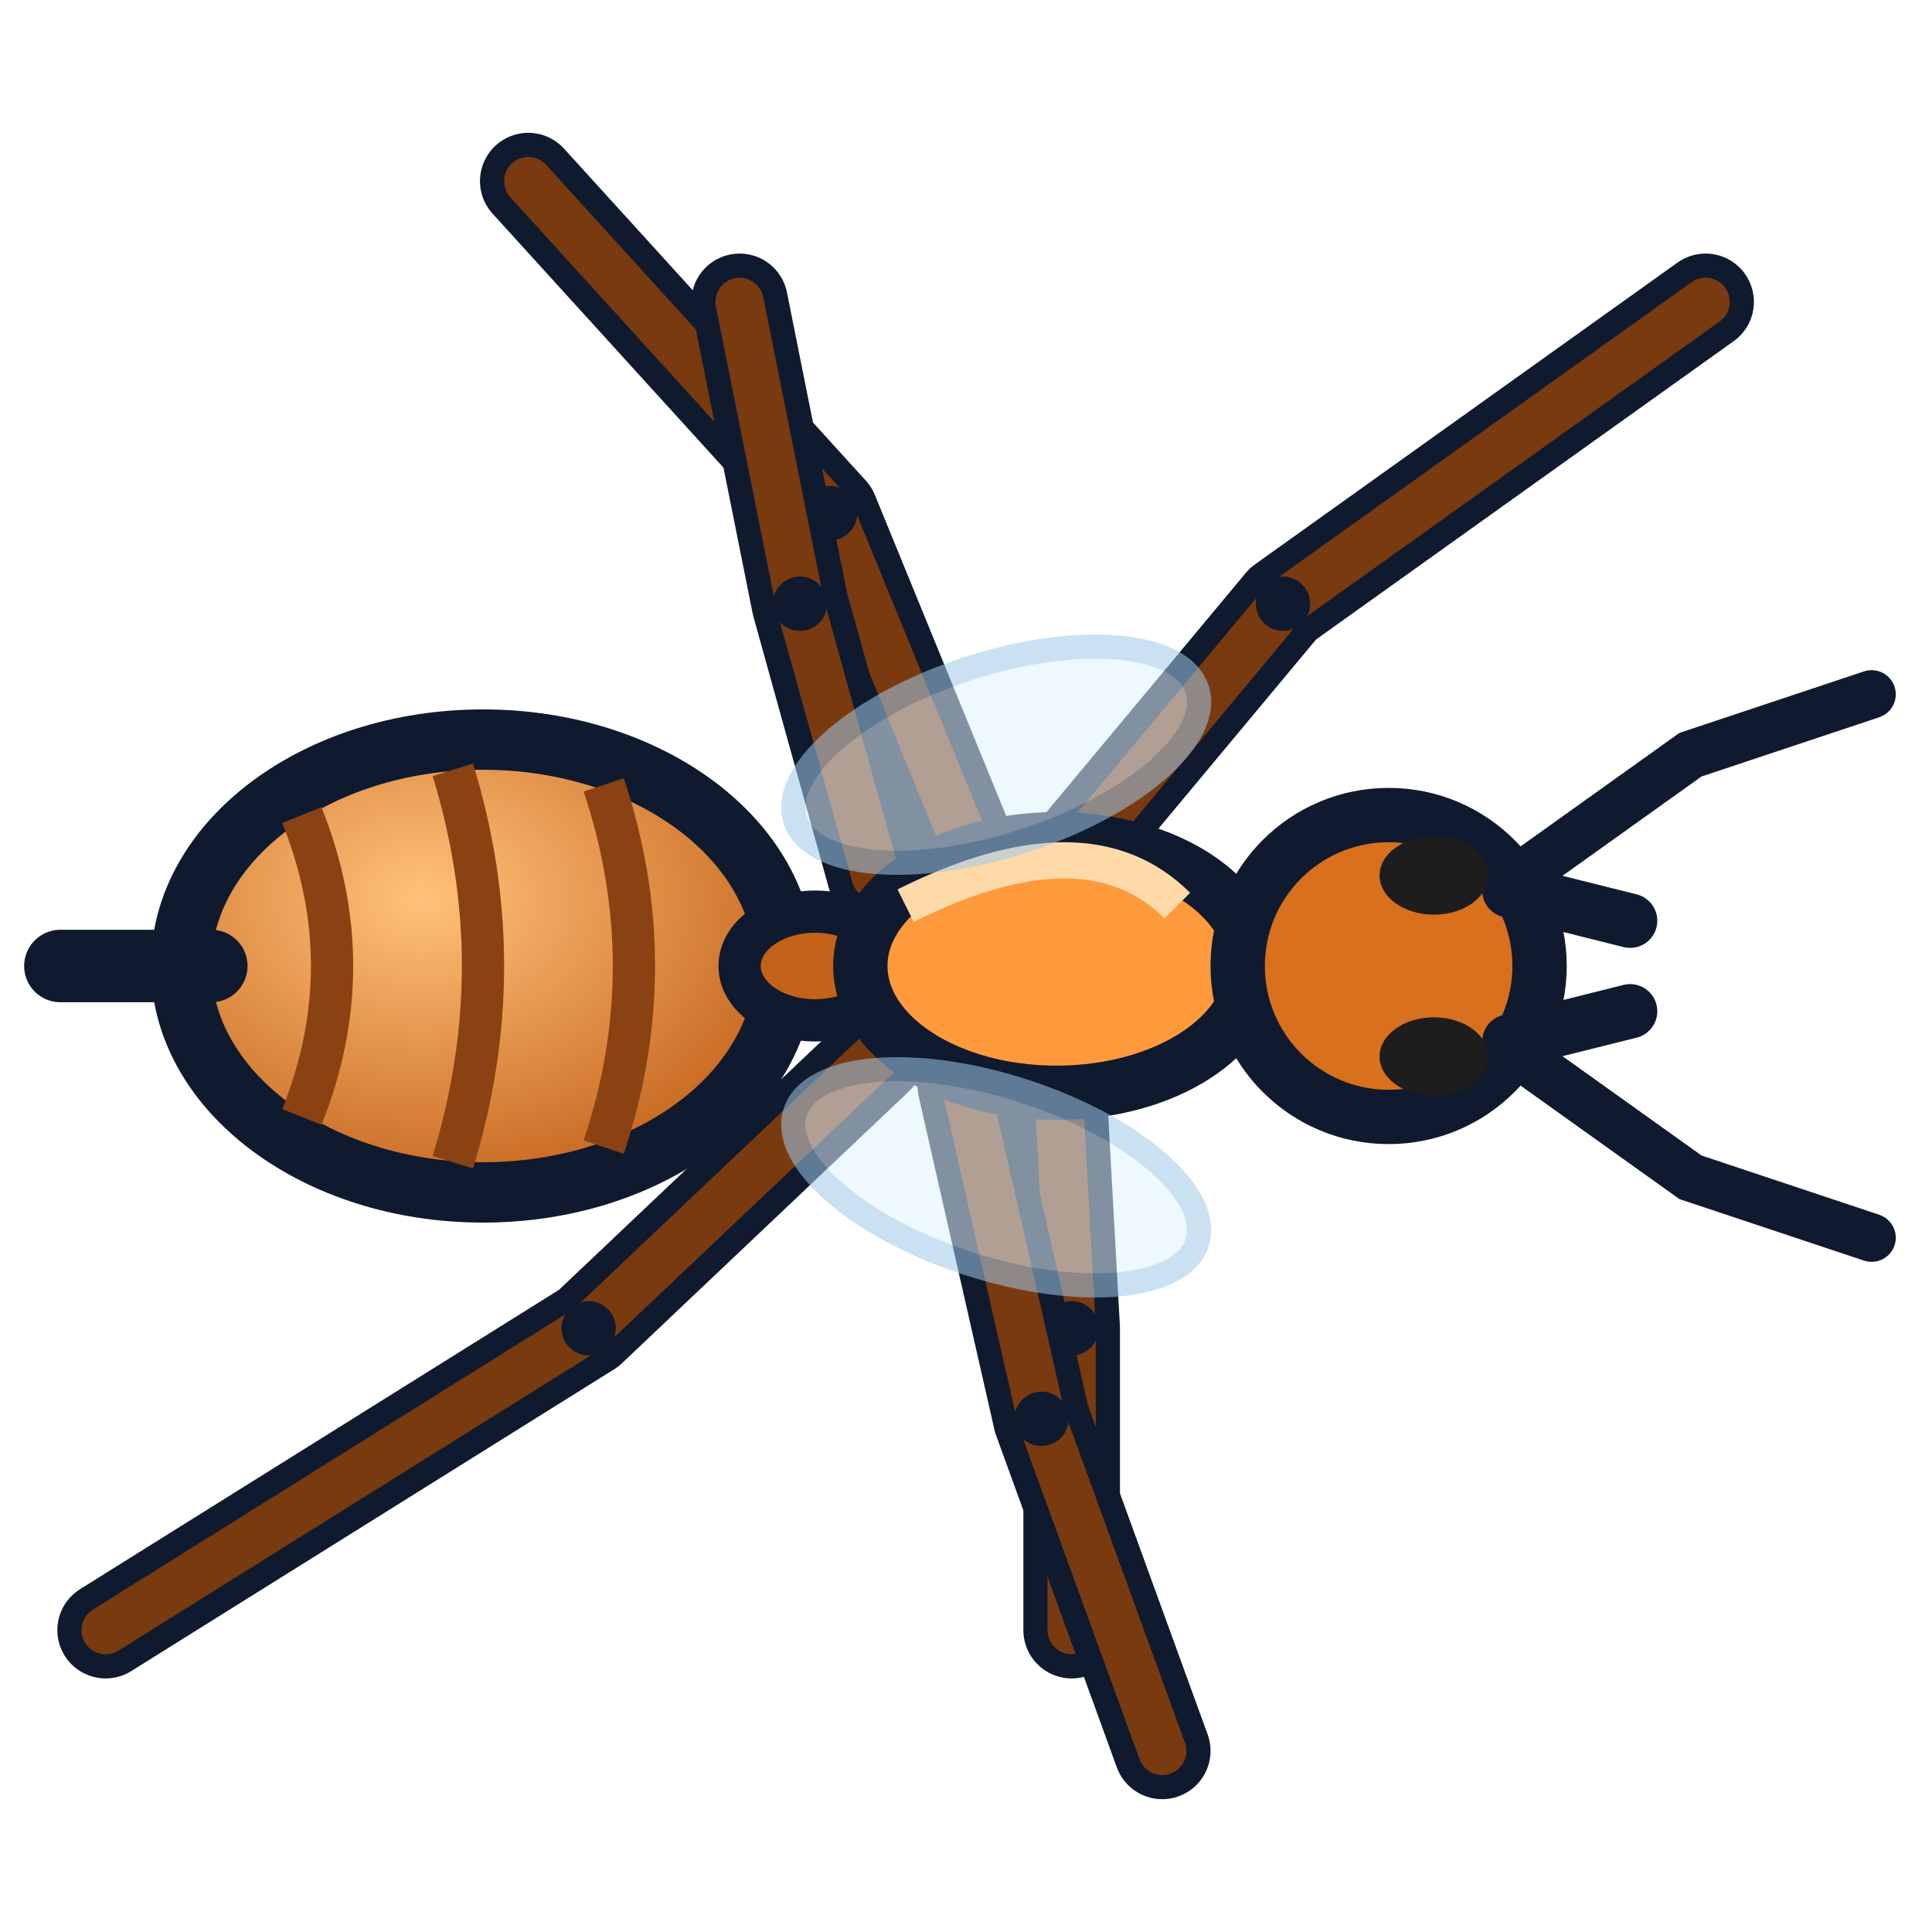
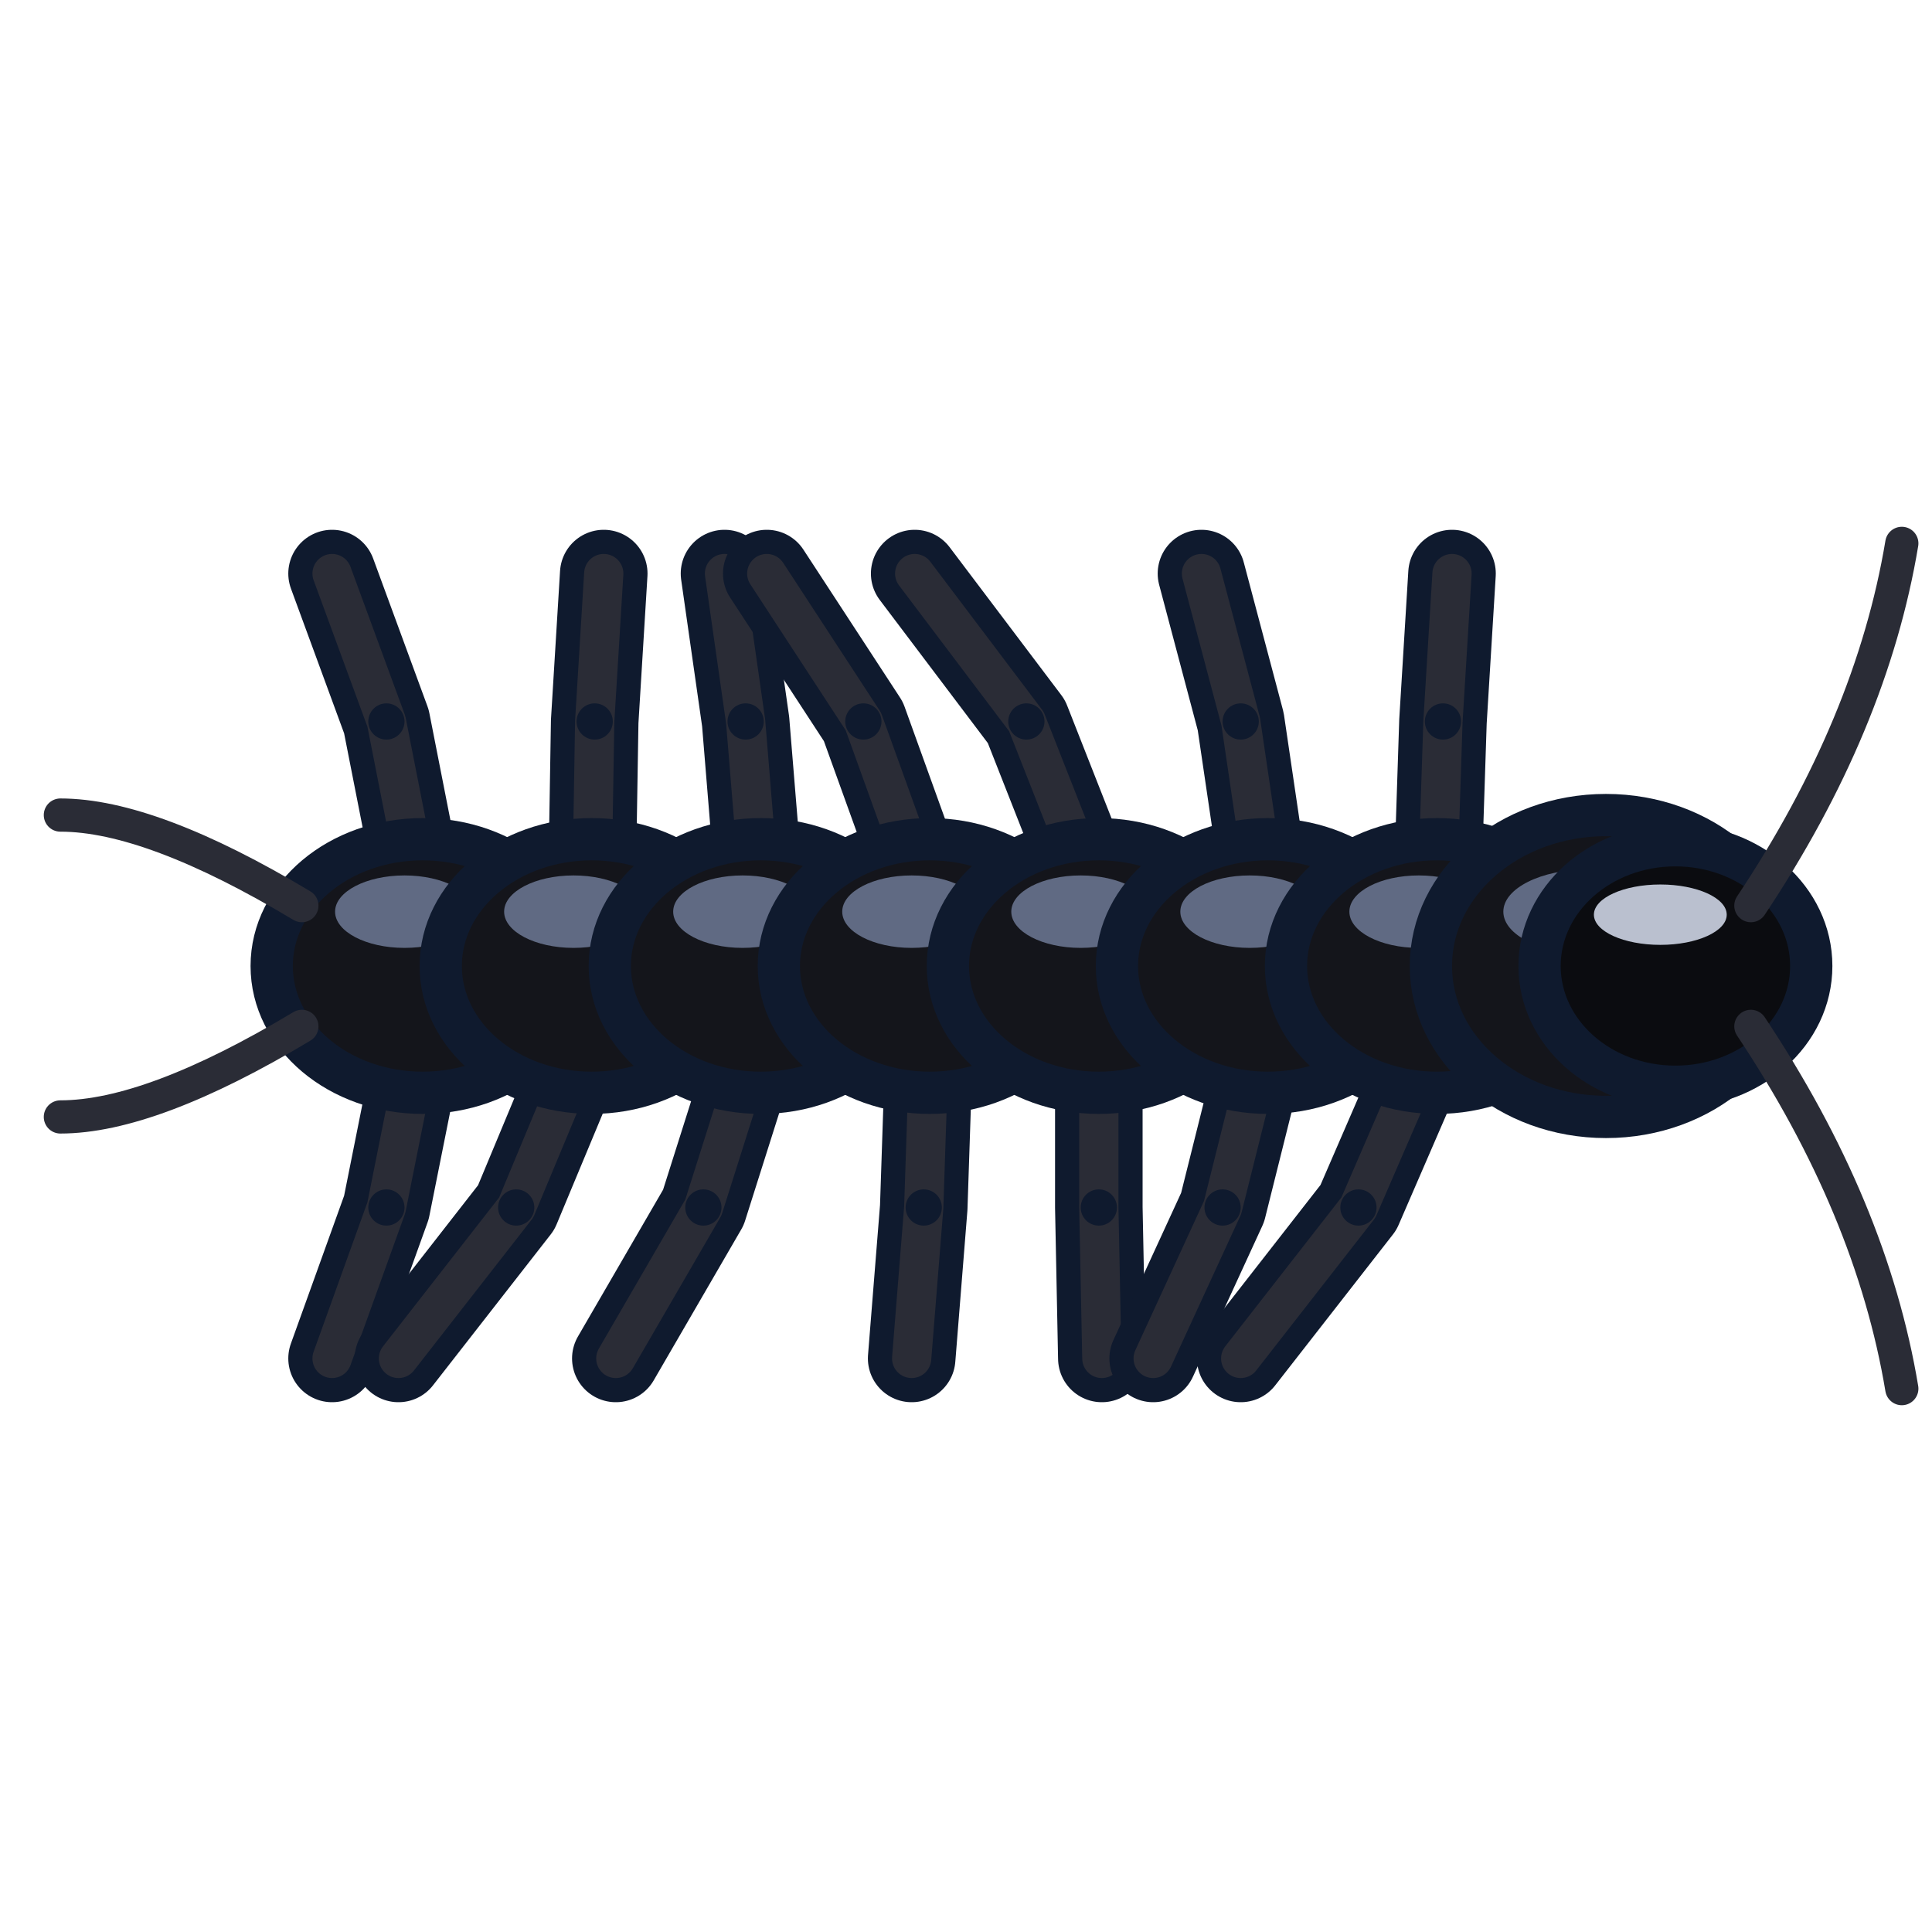
<svg xmlns="http://www.w3.org/2000/svg" viewBox="0 0 64 64">
-   <defs>
-     <radialGradient id="rs" cx="40%" cy="35%" r="70%">
-       <stop offset="0" stop-color="#ffc27a" />
-       <stop offset="1" stop-color="#c4621a" />
-     </radialGradient>
-   </defs>
-   <path d="M35.0 29.0 L42.5 20.0 L56.5 10.0" fill="none" stroke="#0f1a2e" stroke-width="3.2" stroke-linecap="round" stroke-linejoin="round" />
-   <path d="M35.0 29.0 L42.5 20.0 L56.5 10.0" fill="none" stroke="#7a3a10" stroke-width="1.6" stroke-linecap="round" stroke-linejoin="round" />
-   <circle cx="42.5" cy="20.0" r="0.9" fill="#0f1a2e" />
-   <path d="M35.0 35.0 L35.5 44.0 L35.5 54.0" fill="none" stroke="#0f1a2e" stroke-width="3.2" stroke-linecap="round" stroke-linejoin="round" />
-   <path d="M35.0 35.0 L35.5 44.0 L35.5 54.0" fill="none" stroke="#7a3a10" stroke-width="1.6" stroke-linecap="round" stroke-linejoin="round" />
-   <circle cx="35.5" cy="44.0" r="0.9" fill="#0f1a2e" />
-   <path d="M32.0 28.0 L27.5 17.0 L17.5 6.0" fill="none" stroke="#0f1a2e" stroke-width="3.2" stroke-linecap="round" stroke-linejoin="round" />
-   <path d="M32.0 28.0 L27.5 17.0 L17.5 6.0" fill="none" stroke="#7a3a10" stroke-width="1.6" stroke-linecap="round" stroke-linejoin="round" />
-   <circle cx="27.5" cy="17.0" r="0.9" fill="#0f1a2e" />
-   <path d="M32.0 36.0 L34.5 47.0 L38.5 58.0" fill="none" stroke="#0f1a2e" stroke-width="3.2" stroke-linecap="round" stroke-linejoin="round" />
-   <path d="M32.0 36.0 L34.5 47.0 L38.5 58.0" fill="none" stroke="#7a3a10" stroke-width="1.6" stroke-linecap="round" stroke-linejoin="round" />
-   <circle cx="34.5" cy="47.0" r="0.9" fill="#0f1a2e" />
-   <path d="M29.0 29.0 L26.5 20.0 L24.5 10.0" fill="none" stroke="#0f1a2e" stroke-width="3.2" stroke-linecap="round" stroke-linejoin="round" />
-   <path d="M29.0 29.0 L26.5 20.0 L24.5 10.0" fill="none" stroke="#7a3a10" stroke-width="1.6" stroke-linecap="round" stroke-linejoin="round" />
-   <circle cx="26.5" cy="20.0" r="0.9" fill="#0f1a2e" />
-   <path d="M29.0 35.0 L19.5 44.0 L3.5 54.0" fill="none" stroke="#0f1a2e" stroke-width="3.2" stroke-linecap="round" stroke-linejoin="round" />
-   <path d="M29.0 35.0 L19.5 44.0 L3.5 54.0" fill="none" stroke="#7a3a10" stroke-width="1.6" stroke-linecap="round" stroke-linejoin="round" />
-   <circle cx="19.5" cy="44.0" r="0.9" fill="#0f1a2e" />
-   <path d="M49 30 L56 25 L62 23" fill="none" stroke="#0f1a2e" stroke-width="1.6" stroke-linecap="round" />
-   <path d="M49 34 L56 39 L62 41" fill="none" stroke="#0f1a2e" stroke-width="1.6" stroke-linecap="round" />
-   <ellipse cx="16" cy="32" rx="10" ry="7.5" fill="url(#rs)" stroke="#0f1a2e" stroke-width="2" />
-   <path d="M10 27 q2 5 0 10 M15 25.5 q2 6.5 0 13 M20 26 q2 6 0 12" fill="none" stroke="#8a4212" stroke-width="1.4" />
-   <path d="M7 32 L2 32" stroke="#0f1a2e" stroke-width="2.4" stroke-linecap="round" />
-   <ellipse cx="27" cy="32" rx="2.5" ry="1.8" fill="#c4621a" stroke="#0f1a2e" stroke-width="1.4" />
-   <ellipse cx="35" cy="32" rx="6.5" ry="4.2" fill="#ff9a3c" stroke="#0f1a2e" stroke-width="1.8" />
-   <path d="M30 30 q6 -3 9 0" fill="none" stroke="#ffd9a8" stroke-width="1.2" />
-   <ellipse cx="33" cy="25" rx="7" ry="3" fill="#dff3ff" opacity="0.55" stroke="#9fc8e8" stroke-width="0.8" transform="rotate(-18 33 25)" />
-   <ellipse cx="33" cy="39" rx="7" ry="3" fill="#dff3ff" opacity="0.55" stroke="#9fc8e8" stroke-width="0.8" transform="rotate(18 33 39)" />
-   <circle cx="46" cy="32" r="5" fill="#d9701e" stroke="#0f1a2e" stroke-width="1.8" />
-   <path d="M50 29.5 l4 1 M50 34.5 l4 -1" stroke="#0f1a2e" stroke-width="1.8" stroke-linecap="round" />
-   <ellipse cx="47.5" cy="29" rx="1.8" ry="1.3" fill="#1d1d1d" />
-   <ellipse cx="47.5" cy="35" rx="1.8" ry="1.3" fill="#1d1d1d" />
+   <path d="M14.0 30.0 L12.8 23.9 L11.0 19.0" fill="none" stroke="#0f1a2e" stroke-width="2.9" stroke-linecap="round" stroke-linejoin="round" />
+   <path d="M14.0 30.0 L12.8 23.9 L11.0 19.0" fill="none" stroke="#2a2c36" stroke-width="1.3" stroke-linecap="round" stroke-linejoin="round" />
+   <circle cx="12.8" cy="23.9" r="0.6" fill="#0f1a2e" />
+   <path d="M14.0 34.0 L12.8 40.0 L11.0 45.0" fill="none" stroke="#0f1a2e" stroke-width="2.9" stroke-linecap="round" stroke-linejoin="round" />
+   <path d="M14.0 34.0 L12.8 40.0 L11.0 45.0" fill="none" stroke="#2a2c36" stroke-width="1.3" stroke-linecap="round" stroke-linejoin="round" />
+   <circle cx="12.8" cy="40.0" r="0.6" fill="#0f1a2e" />
+   <path d="M19.6 30.0 L19.7 23.9 L20.0 19.0" fill="none" stroke="#0f1a2e" stroke-width="2.9" stroke-linecap="round" stroke-linejoin="round" />
+   <path d="M19.6 30.0 L19.7 23.9 L20.0 19.0" fill="none" stroke="#2a2c36" stroke-width="1.3" stroke-linecap="round" stroke-linejoin="round" />
+   <circle cx="19.7" cy="23.9" r="0.6" fill="#0f1a2e" />
+   <path d="M19.6 34.0 L17.1 40.0 L13.2 45.0" fill="none" stroke="#0f1a2e" stroke-width="2.9" stroke-linecap="round" stroke-linejoin="round" />
+   <path d="M19.6 34.0 L17.1 40.0 L13.2 45.0" fill="none" stroke="#2a2c36" stroke-width="1.3" stroke-linecap="round" stroke-linejoin="round" />
+   <circle cx="17.1" cy="40.0" r="0.6" fill="#0f1a2e" />
+   <path d="M25.2 30.0 L24.7 23.9 L24.0 19.0" fill="none" stroke="#0f1a2e" stroke-width="2.9" stroke-linecap="round" stroke-linejoin="round" />
+   <path d="M25.2 30.0 L24.7 23.9 L24.0 19.0" fill="none" stroke="#2a2c36" stroke-width="1.3" stroke-linecap="round" stroke-linejoin="round" />
+   <circle cx="24.7" cy="23.9" r="0.6" fill="#0f1a2e" />
+   <path d="M25.2 34.0 L23.3 40.0 L20.4 45.0" fill="none" stroke="#0f1a2e" stroke-width="2.9" stroke-linecap="round" stroke-linejoin="round" />
+   <path d="M25.2 34.0 L23.3 40.0 L20.4 45.0" fill="none" stroke="#2a2c36" stroke-width="1.3" stroke-linecap="round" stroke-linejoin="round" />
+   <circle cx="23.3" cy="40.0" r="0.6" fill="#0f1a2e" />
+   <path d="M30.8 30.0 L28.6 23.9 L25.4 19.0" fill="none" stroke="#0f1a2e" stroke-width="2.9" stroke-linecap="round" stroke-linejoin="round" />
+   <path d="M30.8 30.0 L28.6 23.9 L25.4 19.0" fill="none" stroke="#2a2c36" stroke-width="1.3" stroke-linecap="round" stroke-linejoin="round" />
+   <circle cx="28.6" cy="23.9" r="0.6" fill="#0f1a2e" />
+   <path d="M30.8 34.0 L30.6 40.0 L30.2 45.0" fill="none" stroke="#0f1a2e" stroke-width="2.9" stroke-linecap="round" stroke-linejoin="round" />
+   <path d="M30.8 34.0 L30.6 40.0 L30.2 45.0" fill="none" stroke="#2a2c36" stroke-width="1.3" stroke-linecap="round" stroke-linejoin="round" />
+   <circle cx="30.6" cy="40.0" r="0.6" fill="#0f1a2e" />
+   <path d="M36.4 30.0 L34.0 23.9 L30.3 19.0" fill="none" stroke="#0f1a2e" stroke-width="2.9" stroke-linecap="round" stroke-linejoin="round" />
+   <path d="M36.4 30.0 L34.0 23.9 L30.3 19.0" fill="none" stroke="#2a2c36" stroke-width="1.3" stroke-linecap="round" stroke-linejoin="round" />
+   <circle cx="34.0" cy="23.9" r="0.6" fill="#0f1a2e" />
+   <path d="M36.4 34.0 L36.4 40.0 L36.5 45.0" fill="none" stroke="#0f1a2e" stroke-width="2.9" stroke-linecap="round" stroke-linejoin="round" />
+   <path d="M36.4 34.0 L36.4 40.0 L36.5 45.0" fill="none" stroke="#2a2c36" stroke-width="1.3" stroke-linecap="round" stroke-linejoin="round" />
+   <circle cx="36.4" cy="40.0" r="0.6" fill="#0f1a2e" />
+   <path d="M42.0 30.0 L41.1 23.9 L39.8 19.0" fill="none" stroke="#0f1a2e" stroke-width="2.9" stroke-linecap="round" stroke-linejoin="round" />
+   <path d="M42.0 30.0 L41.1 23.9 L39.8 19.0" fill="none" stroke="#2a2c36" stroke-width="1.3" stroke-linecap="round" stroke-linejoin="round" />
+   <circle cx="41.1" cy="23.9" r="0.6" fill="#0f1a2e" />
+   <path d="M42.0 34.0 L40.5 40.0 L38.2 45.0" fill="none" stroke="#0f1a2e" stroke-width="2.9" stroke-linecap="round" stroke-linejoin="round" />
+   <path d="M42.0 34.0 L40.5 40.0 L38.2 45.0" fill="none" stroke="#2a2c36" stroke-width="1.3" stroke-linecap="round" stroke-linejoin="round" />
+   <circle cx="40.5" cy="40.0" r="0.6" fill="#0f1a2e" />
+   <path d="M47.6 30.0 L47.8 23.9 L48.1 19.0" fill="none" stroke="#0f1a2e" stroke-width="2.9" stroke-linecap="round" stroke-linejoin="round" />
+   <path d="M47.6 30.0 L47.8 23.9 L48.1 19.0" fill="none" stroke="#2a2c36" stroke-width="1.3" stroke-linecap="round" stroke-linejoin="round" />
+   <circle cx="47.8" cy="23.9" r="0.6" fill="#0f1a2e" />
+   <path d="M47.6 34.0 L45.0 40.0 L41.1 45.0" fill="none" stroke="#0f1a2e" stroke-width="2.9" stroke-linecap="round" stroke-linejoin="round" />
+   <path d="M47.6 34.0 L45.0 40.0 L41.1 45.0" fill="none" stroke="#2a2c36" stroke-width="1.3" stroke-linecap="round" stroke-linejoin="round" />
+   <circle cx="45.0" cy="40.0" r="0.6" fill="#0f1a2e" />
+   <ellipse cx="14.0" cy="32" rx="5.0" ry="4.2" fill="#14151b" stroke="#0f1a2e" stroke-width="1.4" />
+   <ellipse cx="13.4" cy="30.2" rx="2.3" ry="1.2" fill="#9fb0d8" opacity="0.55" />
+   <ellipse cx="19.6" cy="32" rx="5.0" ry="4.2" fill="#14151b" stroke="#0f1a2e" stroke-width="1.4" />
+   <ellipse cx="19.0" cy="30.2" rx="2.3" ry="1.2" fill="#9fb0d8" opacity="0.55" />
+   <ellipse cx="25.2" cy="32" rx="5.0" ry="4.2" fill="#14151b" stroke="#0f1a2e" stroke-width="1.4" />
+   <ellipse cx="24.6" cy="30.2" rx="2.3" ry="1.2" fill="#9fb0d8" opacity="0.55" />
+   <ellipse cx="30.8" cy="32" rx="5.0" ry="4.2" fill="#14151b" stroke="#0f1a2e" stroke-width="1.4" />
+   <ellipse cx="30.2" cy="30.2" rx="2.3" ry="1.2" fill="#9fb0d8" opacity="0.55" />
+   <ellipse cx="36.4" cy="32" rx="5.0" ry="4.2" fill="#14151b" stroke="#0f1a2e" stroke-width="1.4" />
+   <ellipse cx="35.8" cy="30.2" rx="2.3" ry="1.2" fill="#9fb0d8" opacity="0.55" />
+   <ellipse cx="42.0" cy="32" rx="5.0" ry="4.2" fill="#14151b" stroke="#0f1a2e" stroke-width="1.4" />
+   <ellipse cx="41.4" cy="30.2" rx="2.3" ry="1.2" fill="#9fb0d8" opacity="0.55" />
+   <ellipse cx="47.6" cy="32" rx="5.0" ry="4.2" fill="#14151b" stroke="#0f1a2e" stroke-width="1.4" />
+   <ellipse cx="47.0" cy="30.2" rx="2.3" ry="1.2" fill="#9fb0d8" opacity="0.55" />
+   <ellipse cx="53.2" cy="32" rx="5.8" ry="5.0" fill="#14151b" stroke="#0f1a2e" stroke-width="1.4" />
+   <ellipse cx="52.6" cy="30.2" rx="2.8" ry="1.4" fill="#9fb0d8" opacity="0.55" />
+   <ellipse cx="55.5" cy="32" rx="4.5" ry="4" fill="#0b0c10" stroke="#0f1a2e" stroke-width="1.4" />
+   <ellipse cx="55" cy="30.3" rx="2.2" ry="1" fill="#e6eeff" opacity="0.8" />
+   <path d="M58 30 Q62 24 63 18 M58 34 Q62 40 63 46" fill="none" stroke="#2a2c36" stroke-width="1.1" stroke-linecap="round" />
+   <path d="M10 30 Q5 27 2 27 M10 34 Q5 37 2 37" fill="none" stroke="#2a2c36" stroke-width="1.1" stroke-linecap="round" />
</svg>
